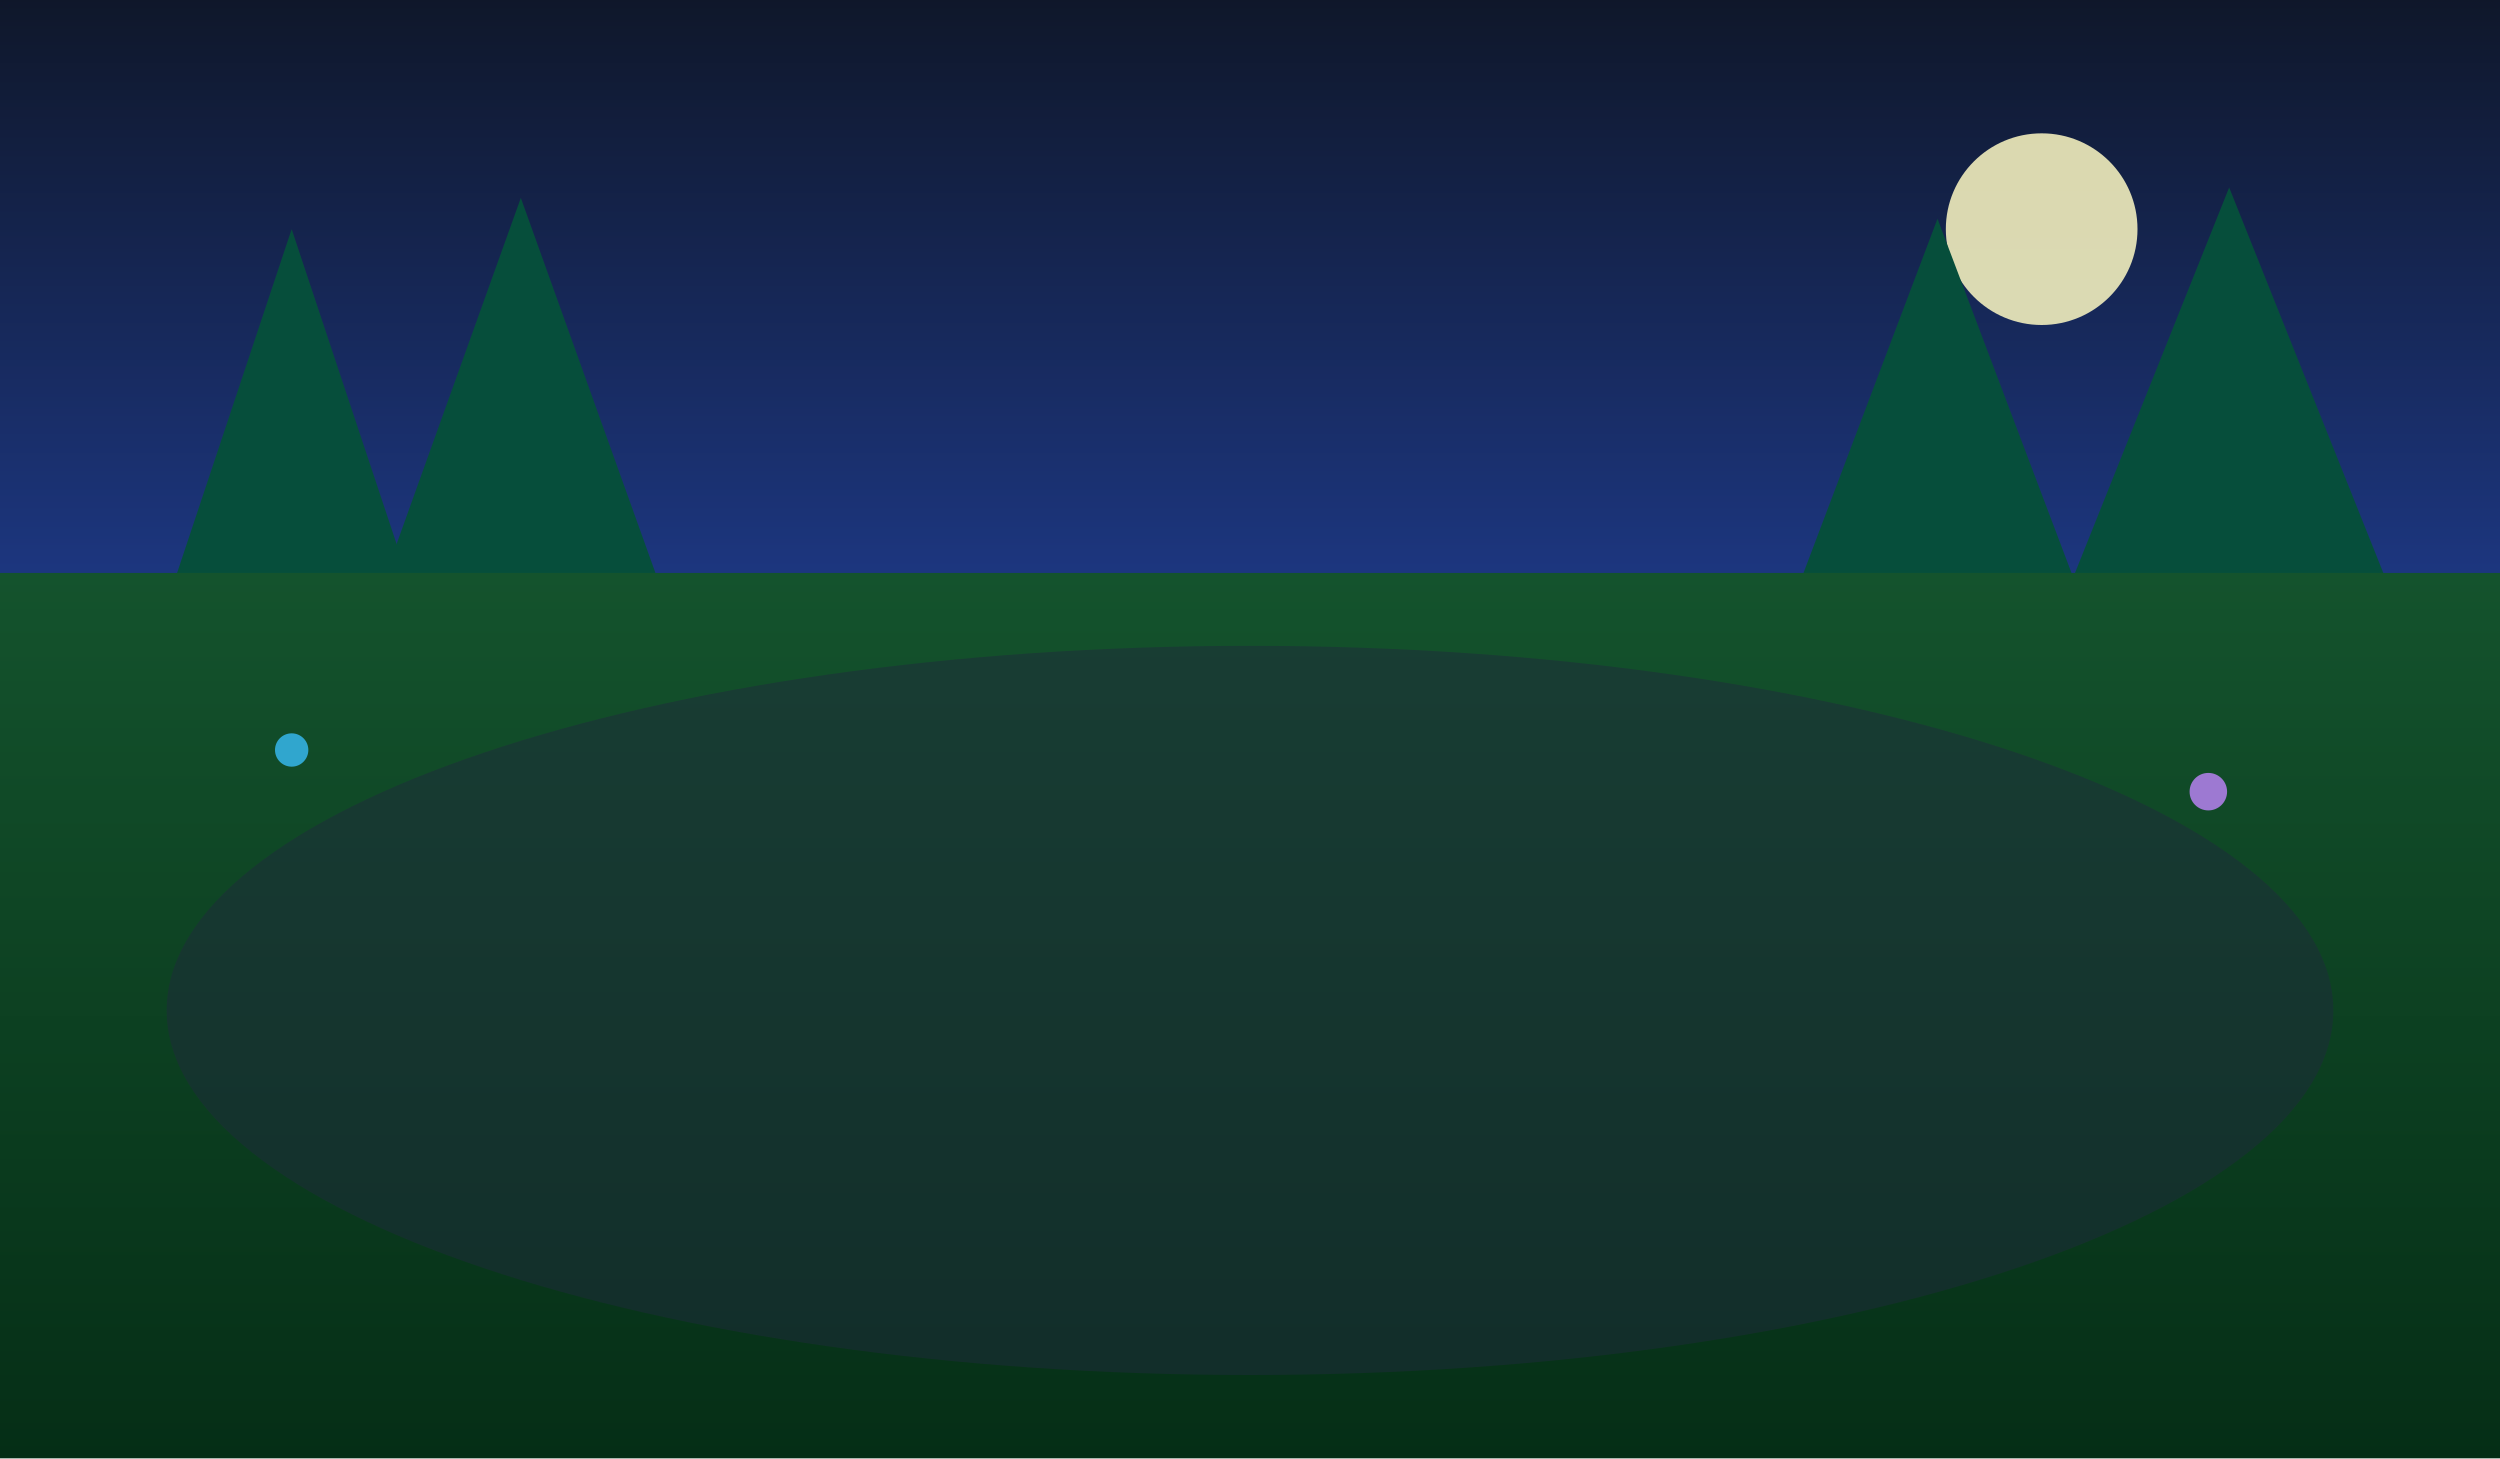
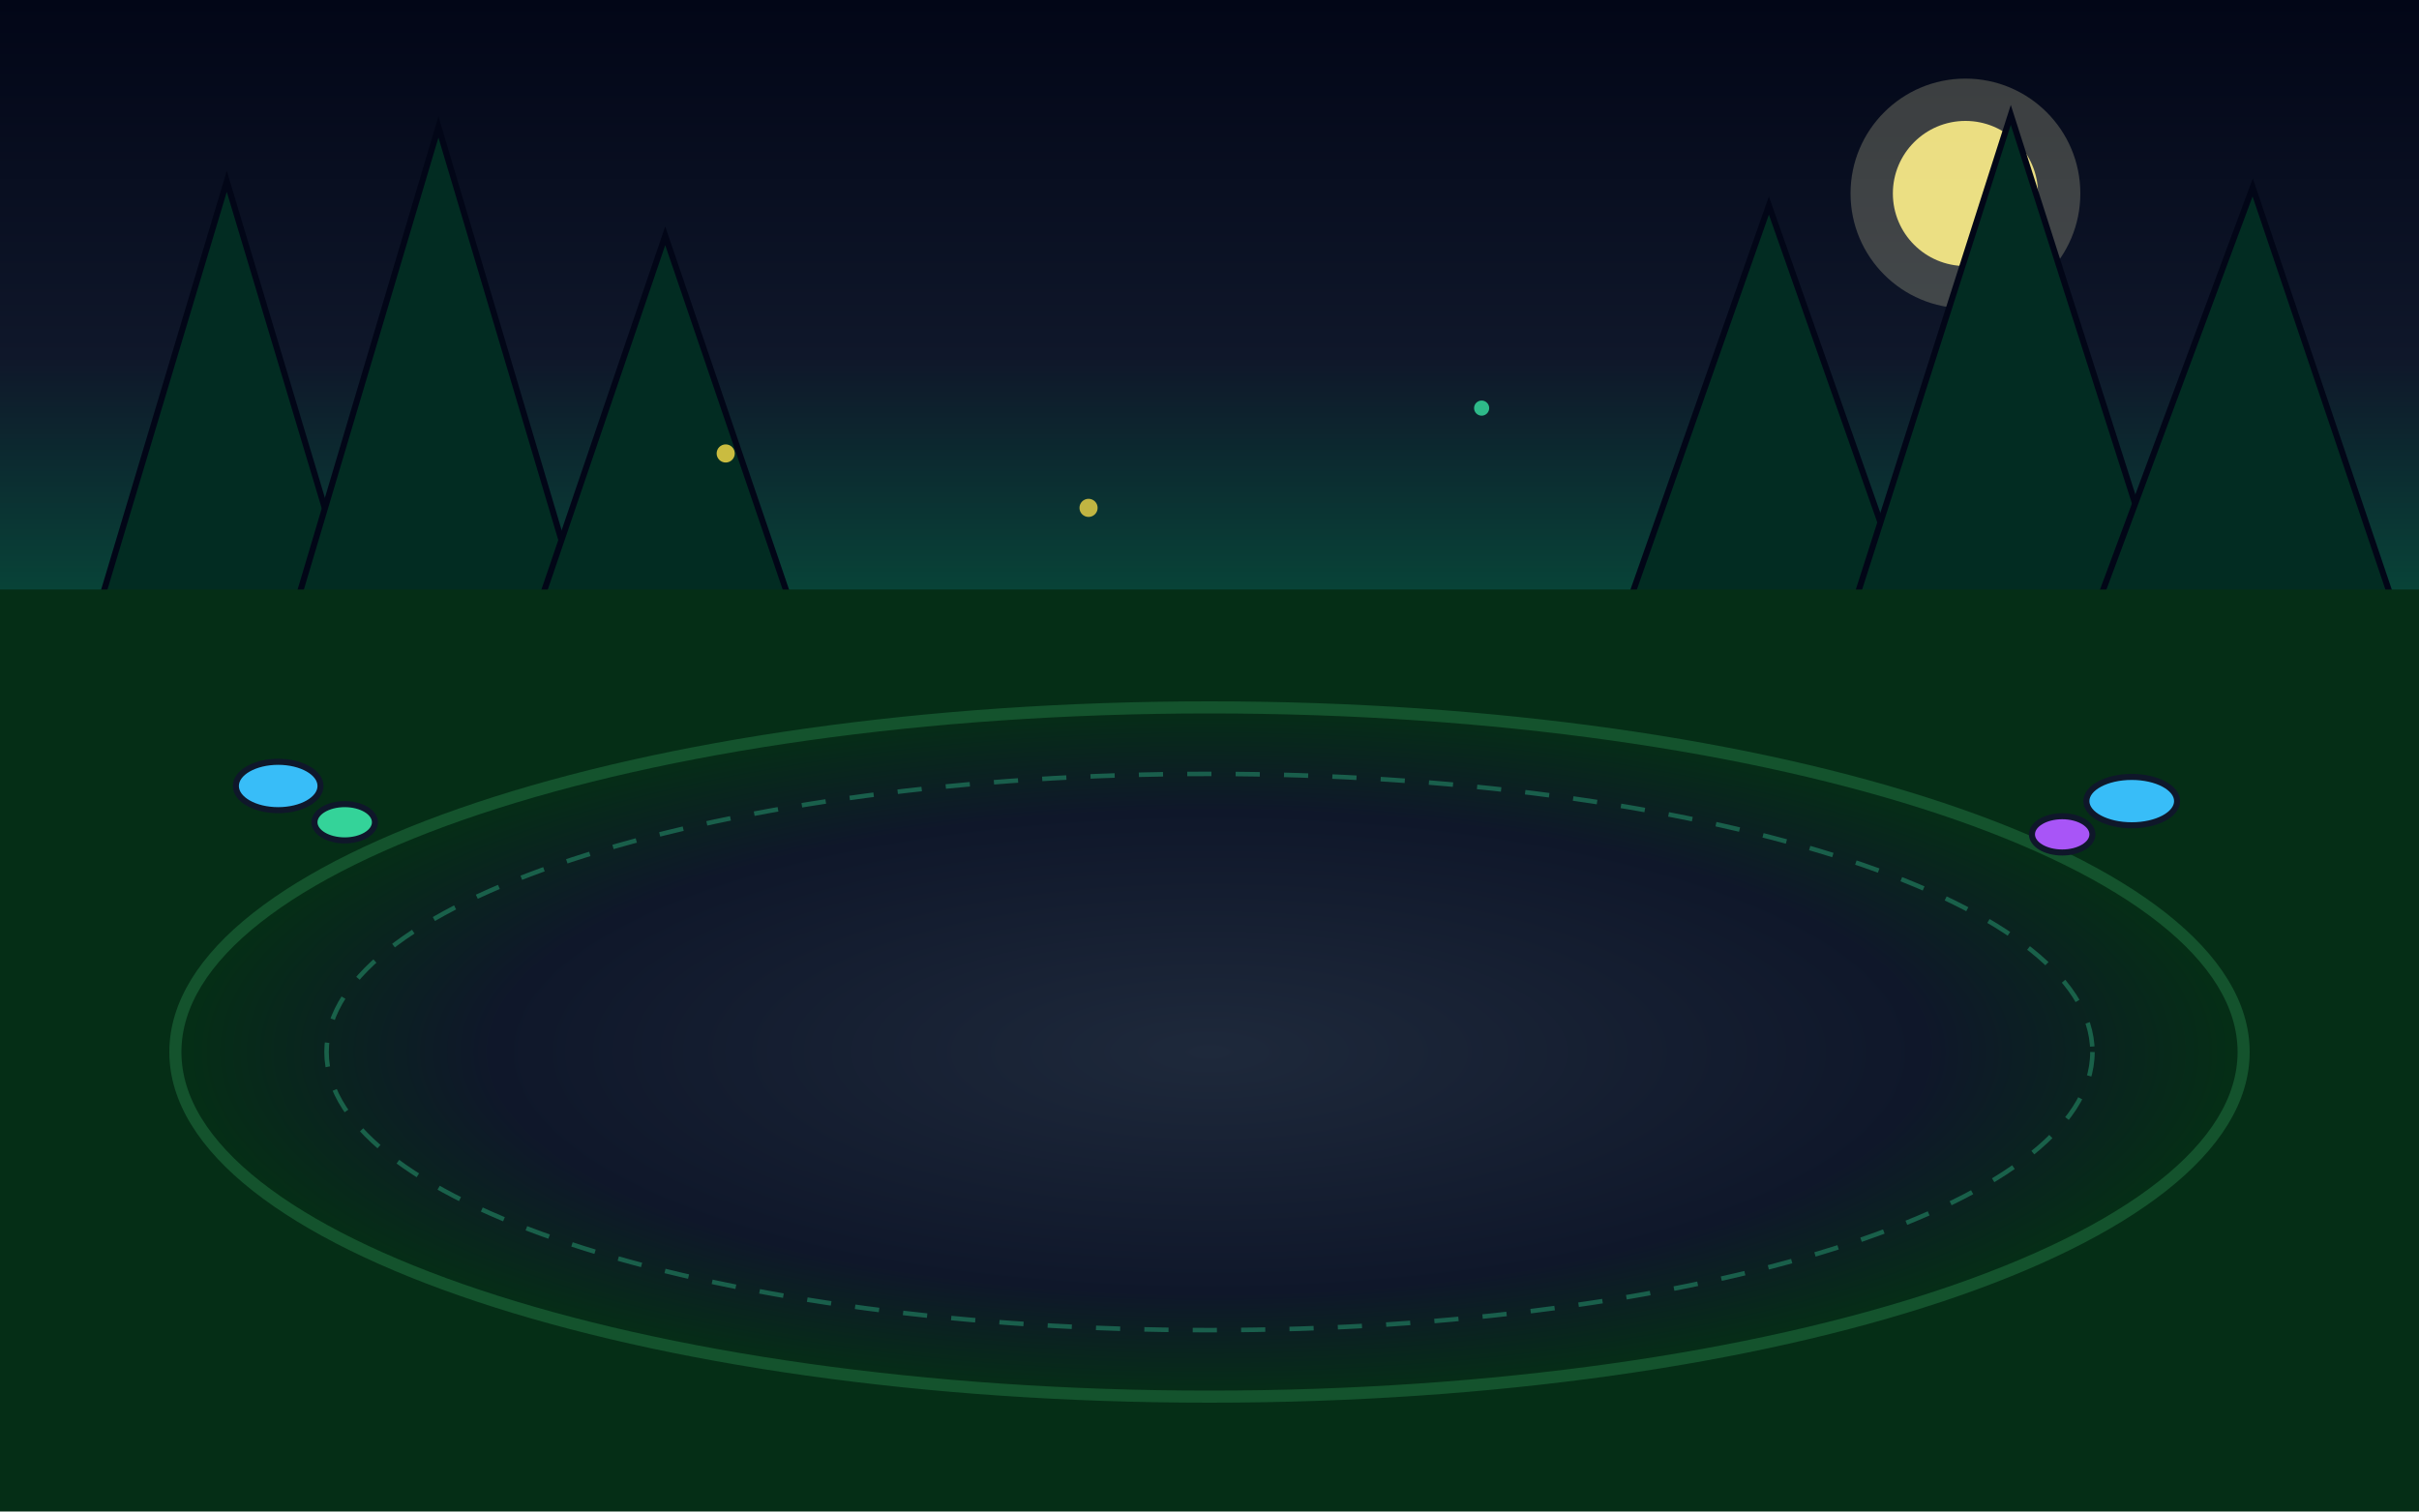
- <svg xmlns="http://www.w3.org/2000/svg" viewBox="0 0 1200 700" preserveAspectRatio="xMidYMid slice">
+ <svg xmlns="http://www.w3.org/2000/svg" viewBox="0 0 800 500" preserveAspectRatio="none">
  <defs>
-     <linearGradient id="fsky" x1="0" y1="0" x2="0" y2="1">
-       <stop offset="0%" stop-color="#0f172a" />
-       <stop offset="100%" stop-color="#1e3a8a" />
+     <linearGradient id="nightSky" x1="0" y1="0" x2="0" y2="1">
+       <stop offset="0%" stop-color="#020617" />
+       <stop offset="55%" stop-color="#0f172a" />
+       <stop offset="100%" stop-color="#064e3b" />
    </linearGradient>
-     <linearGradient id="fground" x1="0" y1="0" x2="0" y2="1">
-       <stop offset="0%" stop-color="#14532d" />
+     <radialGradient id="mossClearing" cx="50%" cy="50%" r="50%">
+       <stop offset="0%" stop-color="#1e293b" />
+       <stop offset="70%" stop-color="#0f172a" />
      <stop offset="100%" stop-color="#052e16" />
-     </linearGradient>
+     </radialGradient>
  </defs>
-   <rect width="1200" height="310" fill="url(#fsky)" />
-   <circle cx="980" cy="110" r="46" fill="#fef9c3" opacity="0.85" />
-   <g fill="#064e3b">
-     <polygon points="80,290 140,110 200,290" />
-     <polygon points="180,290 250,95 320,290" />
-     <polygon points="860,290 930,105 1000,290" />
-     <polygon points="990,290 1070,90 1150,290" />
+   <rect width="800" height="215" fill="url(#nightSky)" />
+   <circle cx="650" cy="64" r="38" fill="#fef9c3" opacity="0.22" />
+   <circle cx="650" cy="64" r="24" fill="#fef08a" opacity="0.9" />
+   <g fill="#022c22" stroke="#020617" stroke-width="2">
+     <polygon points="30,210 75,60 120,210" />
+     <polygon points="95,210 145,42 195,210" />
+     <polygon points="175,210 220,78 265,210" />
+     <polygon points="535,210 585,68 635,210" />
+     <polygon points="610,210 665,38 720,210" />
+     <polygon points="690,210 745,62 795,210" />
  </g>
-   <rect y="275" width="1200" height="425" fill="url(#fground)" />
-   <ellipse cx="600" cy="485" rx="520" ry="175" fill="#1e293b" opacity="0.5" />
-   <circle cx="140" cy="360" r="8" fill="#38bdf8" opacity="0.8" />
-   <circle cx="1060" cy="380" r="9" fill="#c084fc" opacity="0.8" />
+   <rect y="195" width="800" height="305" fill="#052e16" />
+   <ellipse cx="400" cy="348" rx="342" ry="114" fill="url(#mossClearing)" stroke="#14532d" stroke-width="4" />
+   <ellipse cx="400" cy="348" rx="292" ry="92" fill="none" stroke="#34d399" stroke-width="1.5" stroke-dasharray="8 8" opacity="0.35" />
+   <g>
+     <ellipse cx="92" cy="260" rx="14" ry="8" fill="#38bdf8" stroke="#0f172a" stroke-width="2" />
+     <ellipse cx="114" cy="272" rx="10" ry="6" fill="#34d399" stroke="#0f172a" stroke-width="2" />
+     <ellipse cx="705" cy="265" rx="15" ry="8" fill="#38bdf8" stroke="#0f172a" stroke-width="2" />
+     <ellipse cx="682" cy="276" rx="10" ry="6" fill="#a855f7" stroke="#0f172a" stroke-width="2" />
+     <circle cx="240" cy="150" r="3" fill="#fde047" opacity="0.8" />
+     <circle cx="490" cy="135" r="2.5" fill="#34d399" opacity="0.85" />
+     <circle cx="360" cy="168" r="3" fill="#fde047" opacity="0.75" />
+   </g>
</svg>
